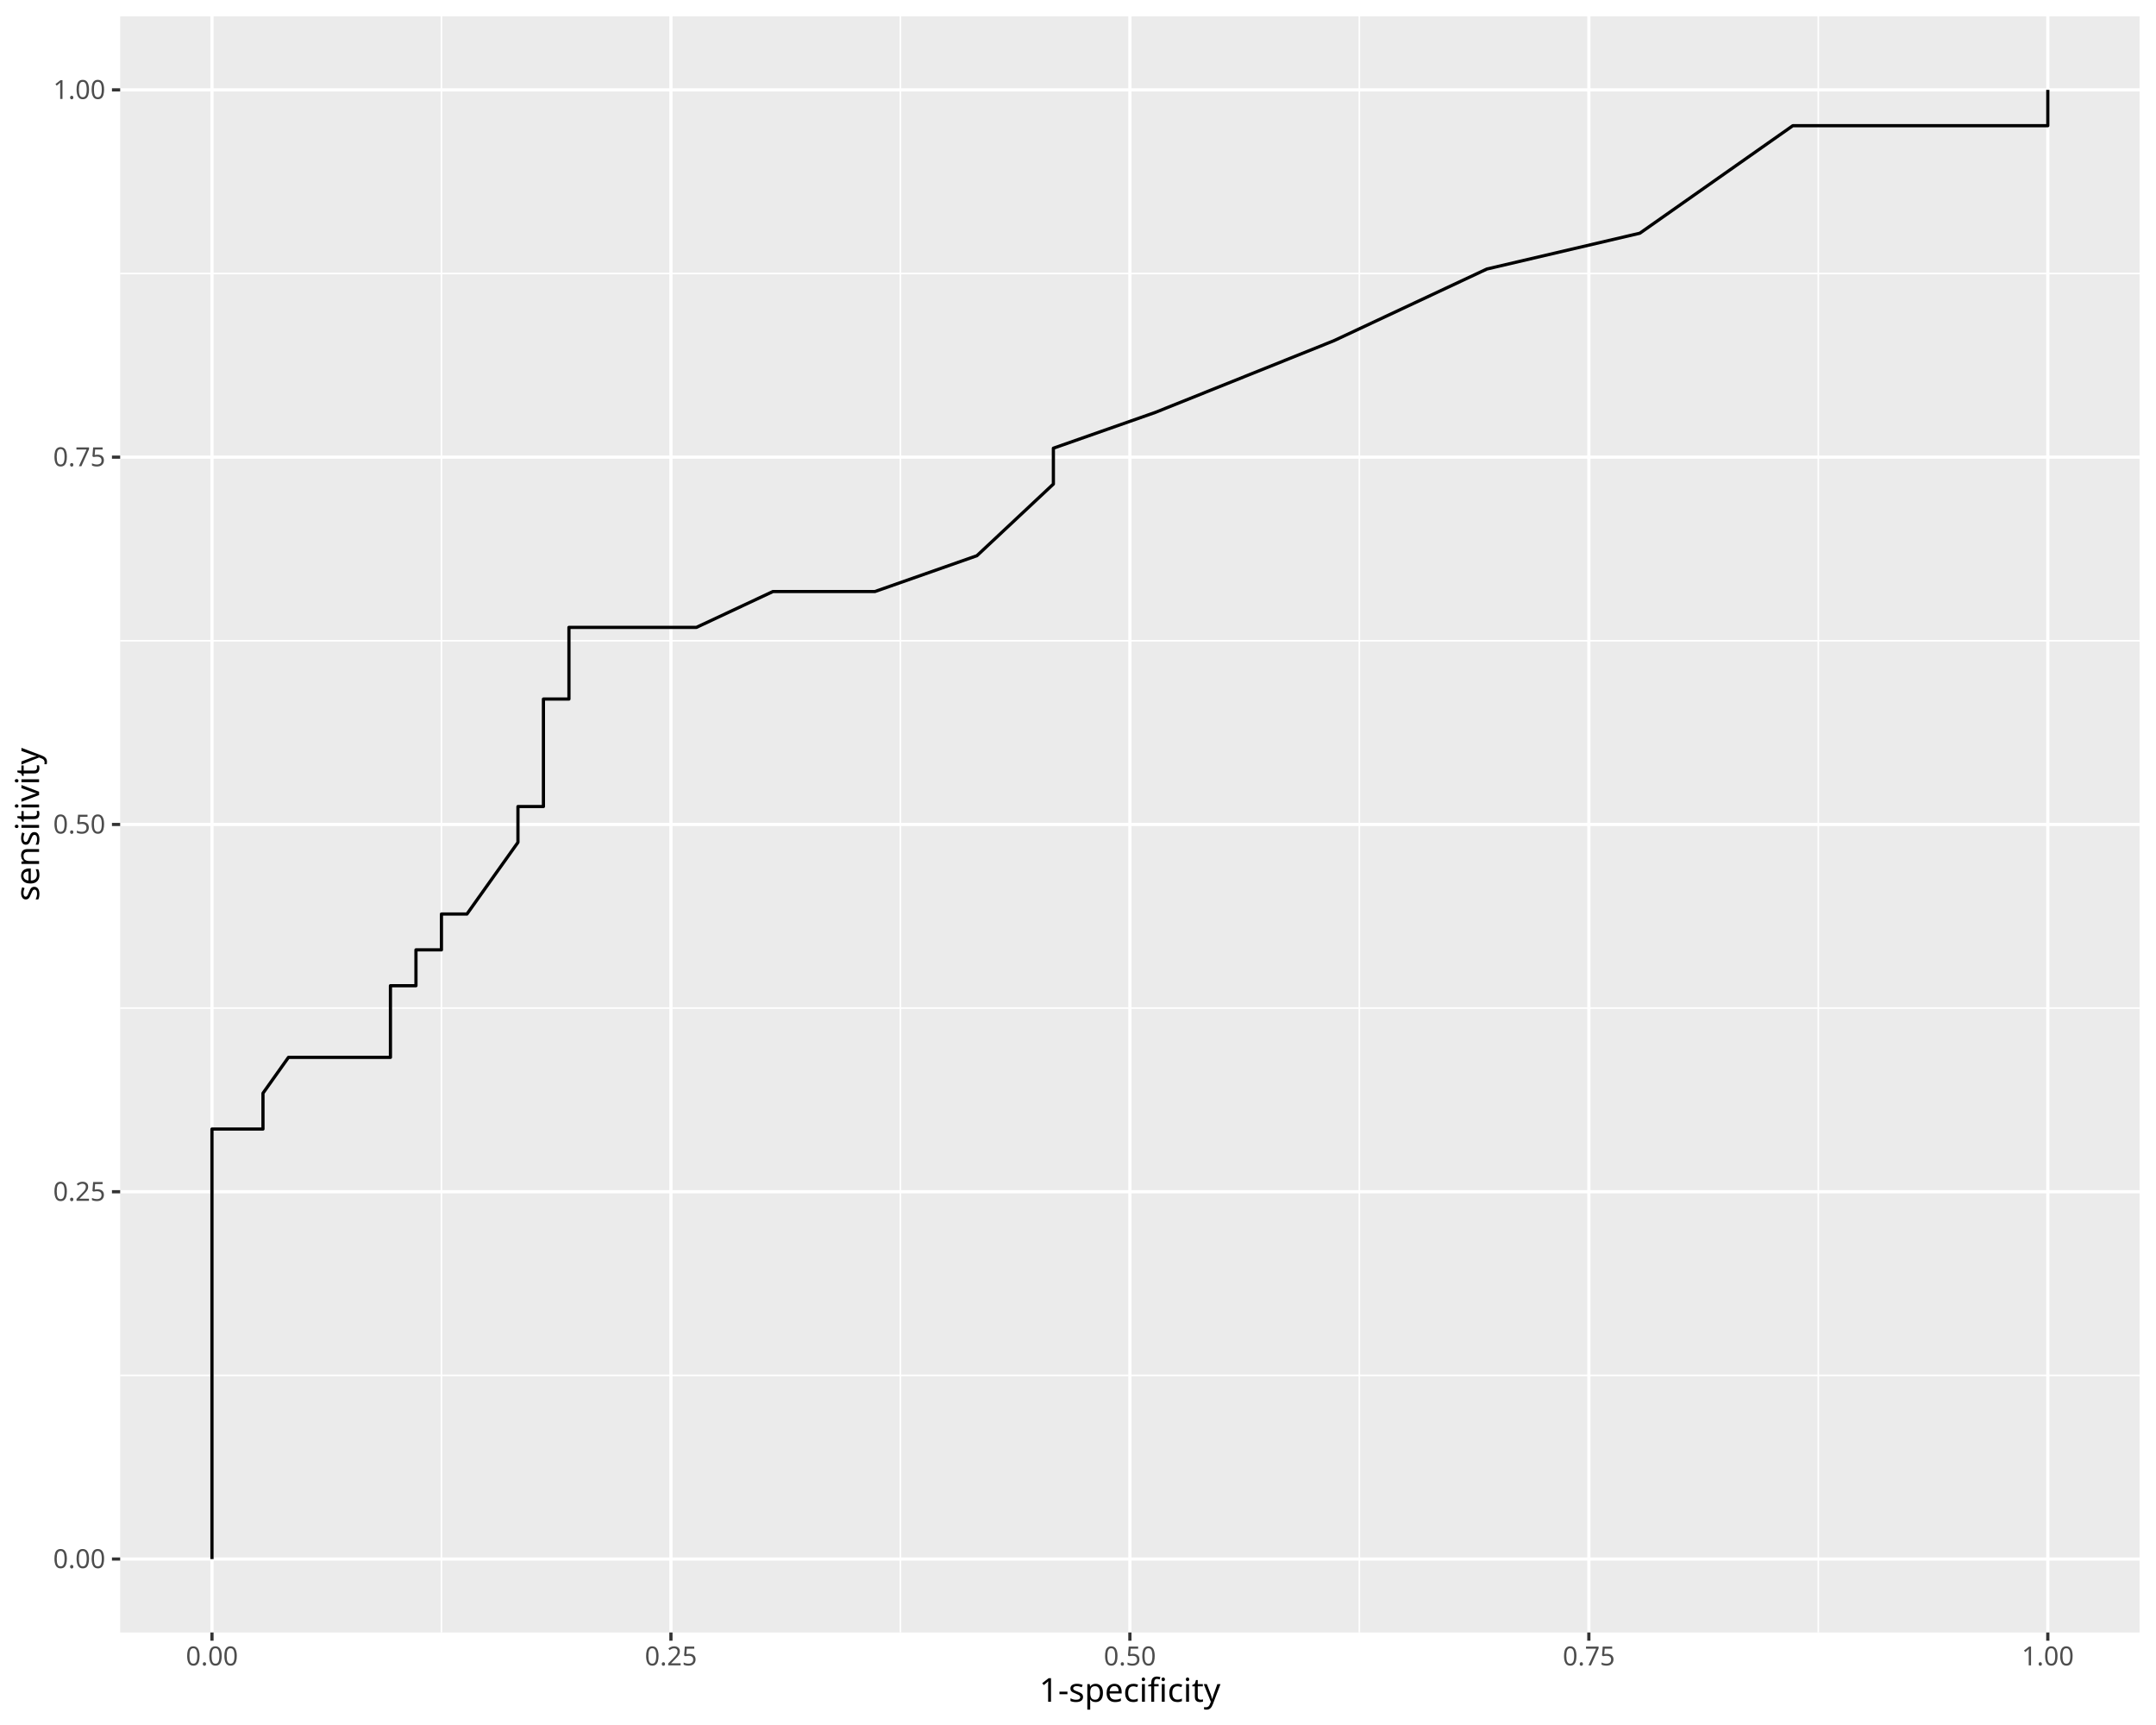
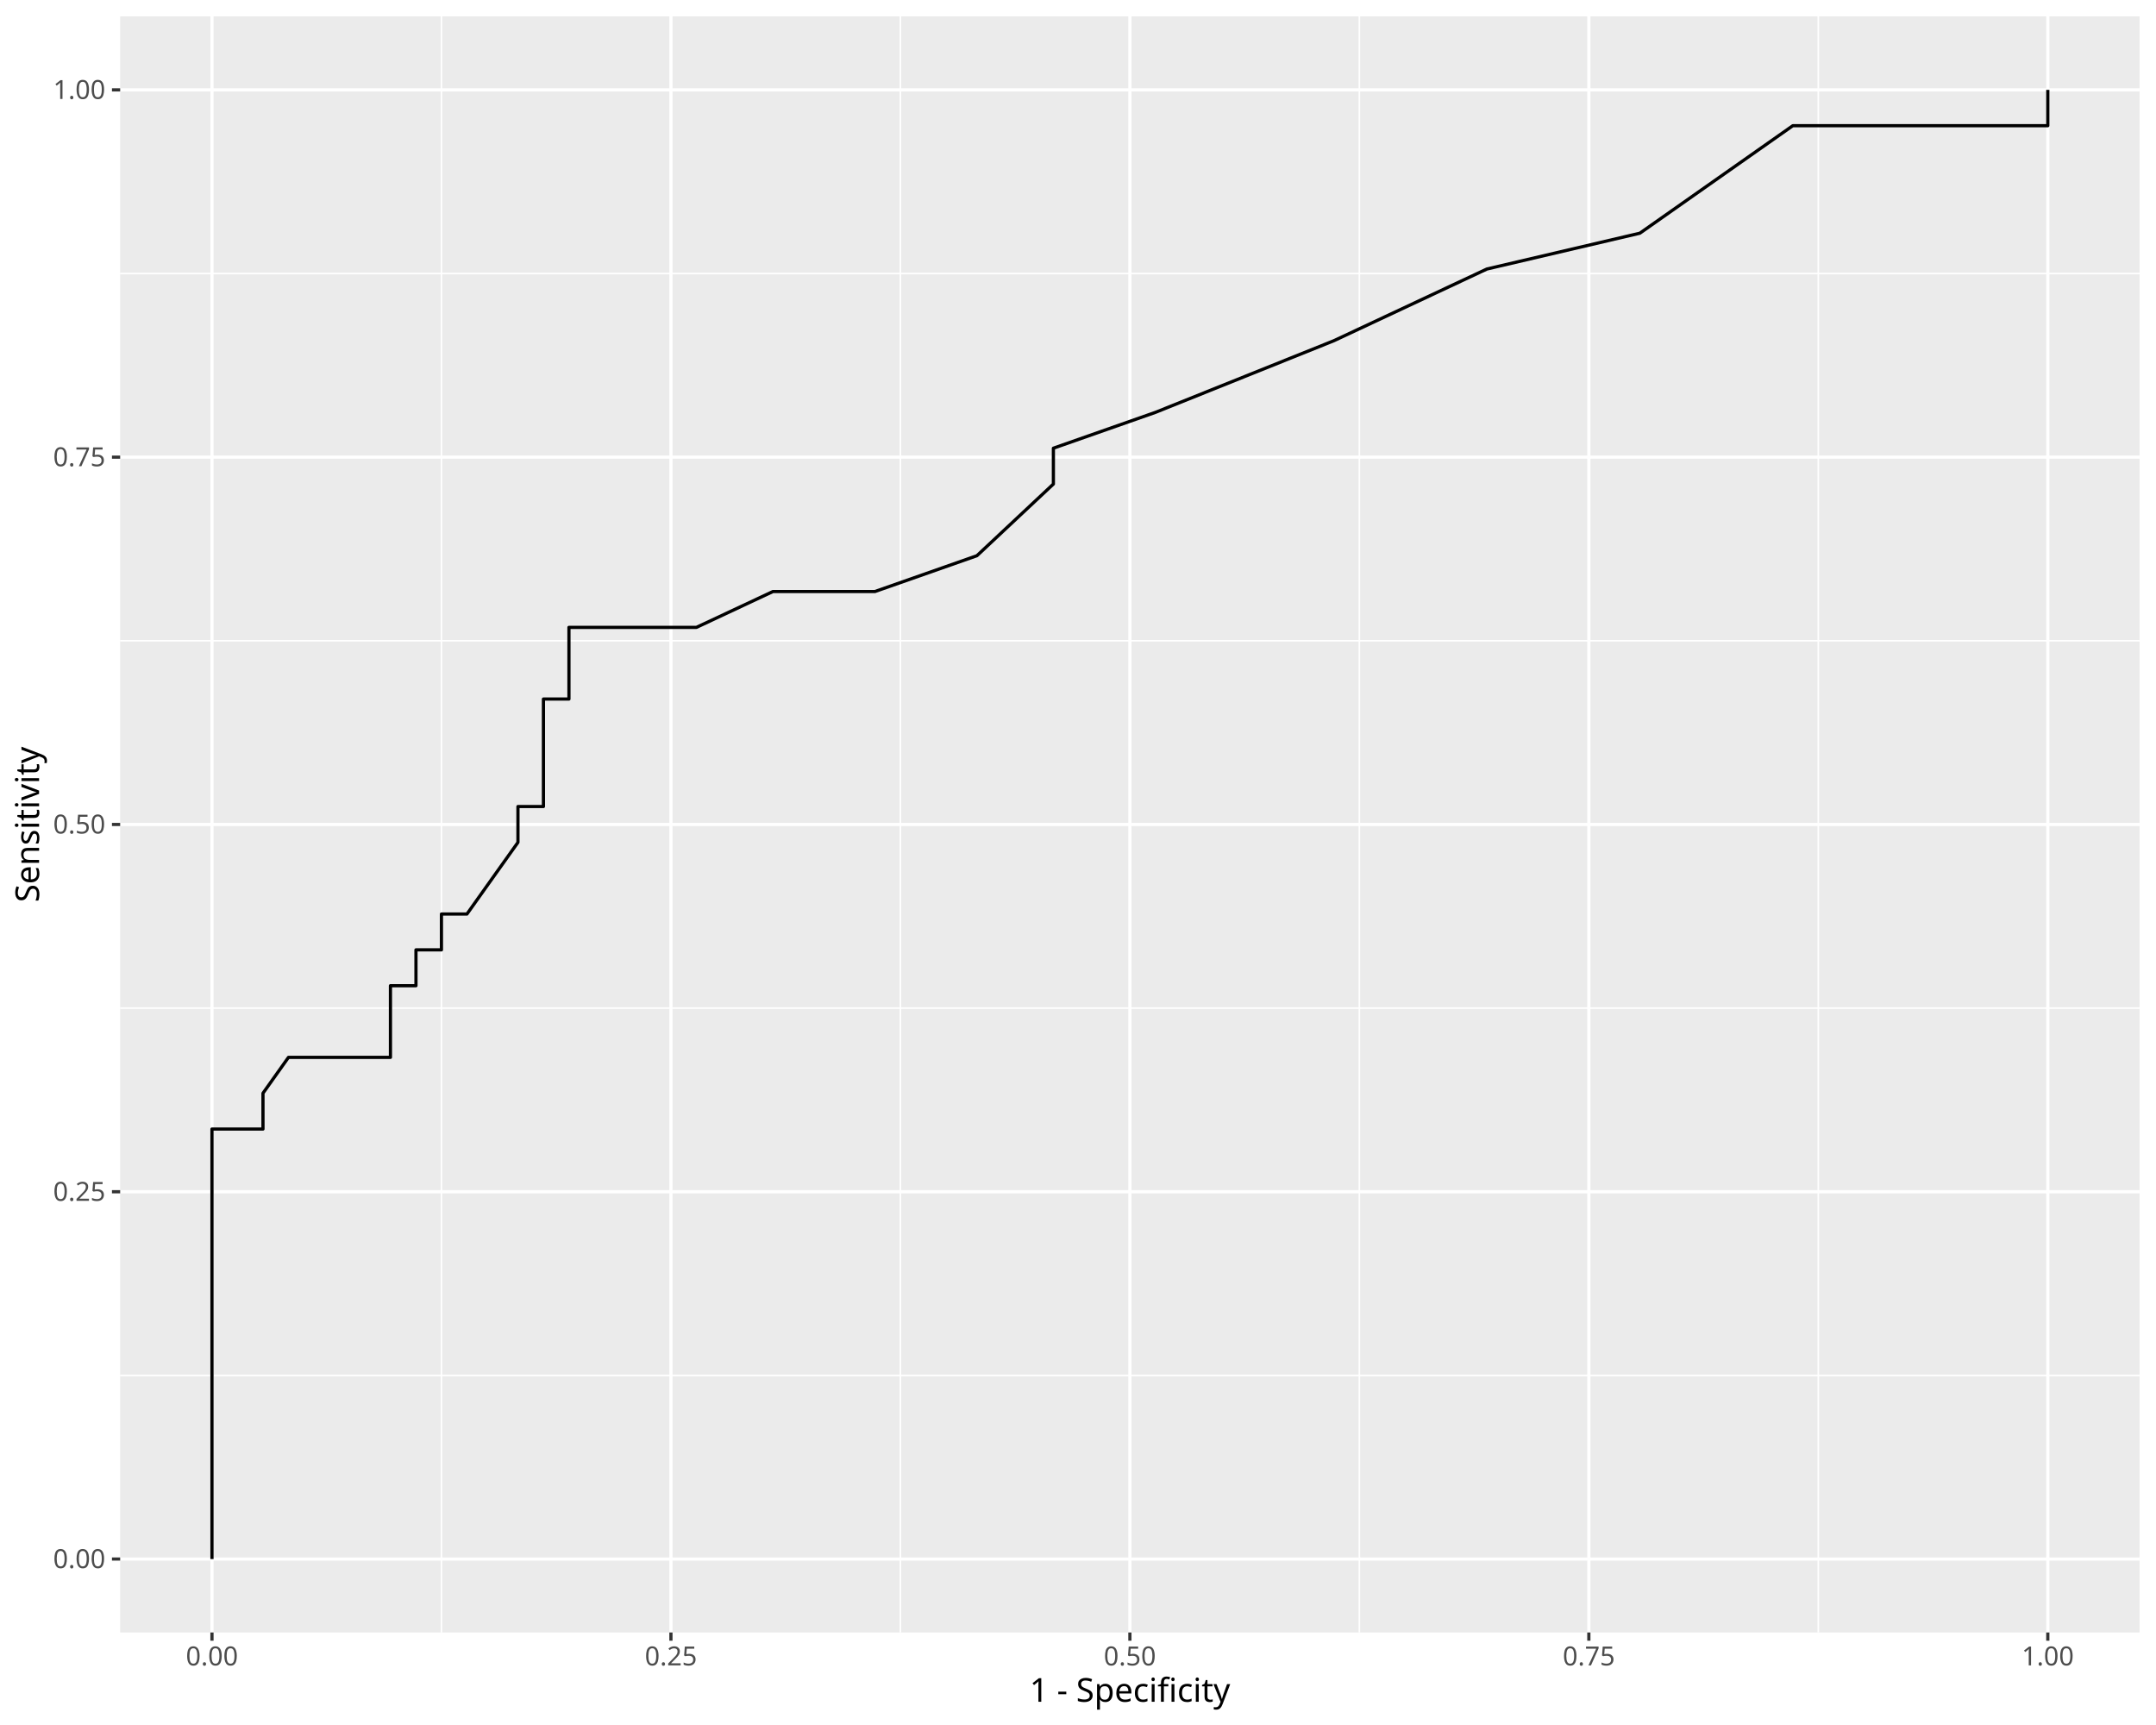
<svg xmlns="http://www.w3.org/2000/svg" class="svglite" data-engine-version="2.0" width="720.00pt" height="576.00pt" viewBox="0 0 720.00 576.00">
  <defs>
    <style type="text/css">
    .svglite line, .svglite polyline, .svglite polygon, .svglite path, .svglite rect, .svglite circle {
      fill: none;
      stroke: #000000;
      stroke-linecap: round;
      stroke-linejoin: round;
      stroke-miterlimit: 10.00;
    }
  </style>
  </defs>
  <rect width="100%" height="100%" style="stroke: none; fill: #FFFFFF;" />
  <defs>
    <clipPath id="cpMC4wMHw3MjAuMDB8MC4wMHw1NzYuMDA=">
      <rect x="0.00" y="0.00" width="720.00" height="576.00" />
    </clipPath>
  </defs>
  <g clip-path="url(#cpMC4wMHw3MjAuMDB8MC4wMHw1NzYuMDA=)">
    <rect x="0.00" y="0.00" width="720.00" height="576.00" style="stroke-width: 1.07; stroke: #FFFFFF; fill: #FFFFFF;" />
  </g>
  <defs>
    <clipPath id="cpNDAuMTN8NzE0LjUyfDUuNDh8NTQ1LjEx">
      <rect x="40.13" y="5.48" width="674.39" height="539.63" />
    </clipPath>
  </defs>
  <g clip-path="url(#cpNDAuMTN8NzE0LjUyfDUuNDh8NTQ1LjEx)">
    <rect x="40.13" y="5.48" width="674.39" height="539.63" style="stroke-width: 1.07; stroke: none; fill: #EBEBEB;" />
    <polyline points="40.13,459.26 714.52,459.26 " style="stroke-width: 0.53; stroke: #FFFFFF; stroke-linecap: butt;" />
    <polyline points="40.13,336.62 714.52,336.62 " style="stroke-width: 0.53; stroke: #FFFFFF; stroke-linecap: butt;" />
    <polyline points="40.13,213.97 714.52,213.97 " style="stroke-width: 0.53; stroke: #FFFFFF; stroke-linecap: butt;" />
    <polyline points="40.13,91.33 714.52,91.33 " style="stroke-width: 0.53; stroke: #FFFFFF; stroke-linecap: butt;" />
    <polyline points="147.42,545.11 147.42,5.48 " style="stroke-width: 0.53; stroke: #FFFFFF; stroke-linecap: butt;" />
    <polyline points="300.69,545.11 300.69,5.48 " style="stroke-width: 0.53; stroke: #FFFFFF; stroke-linecap: butt;" />
    <polyline points="453.96,545.11 453.96,5.48 " style="stroke-width: 0.53; stroke: #FFFFFF; stroke-linecap: butt;" />
    <polyline points="607.23,545.11 607.23,5.48 " style="stroke-width: 0.53; stroke: #FFFFFF; stroke-linecap: butt;" />
    <polyline points="40.13,520.58 714.52,520.58 " style="stroke-width: 1.07; stroke: #FFFFFF; stroke-linecap: butt;" />
    <polyline points="40.13,397.94 714.52,397.94 " style="stroke-width: 1.07; stroke: #FFFFFF; stroke-linecap: butt;" />
    <polyline points="40.13,275.30 714.52,275.30 " style="stroke-width: 1.07; stroke: #FFFFFF; stroke-linecap: butt;" />
    <polyline points="40.13,152.65 714.52,152.65 " style="stroke-width: 1.07; stroke: #FFFFFF; stroke-linecap: butt;" />
    <polyline points="40.13,30.01 714.52,30.01 " style="stroke-width: 1.07; stroke: #FFFFFF; stroke-linecap: butt;" />
    <polyline points="70.79,545.11 70.79,5.48 " style="stroke-width: 1.07; stroke: #FFFFFF; stroke-linecap: butt;" />
    <polyline points="224.06,545.11 224.06,5.48 " style="stroke-width: 1.07; stroke: #FFFFFF; stroke-linecap: butt;" />
    <polyline points="377.33,545.11 377.33,5.48 " style="stroke-width: 1.07; stroke: #FFFFFF; stroke-linecap: butt;" />
    <polyline points="530.60,545.11 530.60,5.48 " style="stroke-width: 1.07; stroke: #FFFFFF; stroke-linecap: butt;" />
    <polyline points="683.87,545.11 683.87,5.48 " style="stroke-width: 1.07; stroke: #FFFFFF; stroke-linecap: butt;" />
    <polyline points="70.79,520.58 70.79,508.62 70.79,496.65 70.79,484.69 70.79,472.72 70.79,460.76 70.79,448.79 70.79,424.86 70.79,412.90 70.79,400.93 70.79,388.97 70.79,377.00 87.82,377.00 87.82,365.04 96.33,353.07 113.36,353.07 121.88,353.07 130.39,353.07 130.39,329.14 138.91,329.14 138.91,317.17 147.42,317.17 147.42,305.21 155.94,305.21 164.45,293.24 172.97,281.28 172.97,269.31 181.48,269.31 181.48,257.35 181.48,245.38 181.48,233.42 190.00,233.42 190.00,221.45 190.00,209.49 207.03,209.49 215.54,209.49 232.57,209.49 258.12,197.52 292.18,197.52 326.24,185.56 351.78,161.63 351.78,149.66 385.84,137.70 445.45,113.77 496.54,89.83 547.63,77.87 598.72,41.97 615.75,41.97 641.29,41.97 683.87,41.97 683.87,30.01 " style="stroke-width: 1.07; stroke-linecap: butt;" />
  </g>
  <g clip-path="url(#cpMC4wMHw3MjAuMDB8MC4wMHw1NzYuMDA=)">
    <text x="35.20" y="523.61" text-anchor="end" style="font-size: 8.80px; fill: #4D4D4D; font-family: sans;" textLength="17.13px" lengthAdjust="spacingAndGlyphs">0.00</text>
    <text x="35.20" y="400.97" text-anchor="end" style="font-size: 8.80px; fill: #4D4D4D; font-family: sans;" textLength="17.13px" lengthAdjust="spacingAndGlyphs">0.25</text>
    <text x="35.20" y="278.32" text-anchor="end" style="font-size: 8.80px; fill: #4D4D4D; font-family: sans;" textLength="17.13px" lengthAdjust="spacingAndGlyphs">0.50</text>
    <text x="35.20" y="155.68" text-anchor="end" style="font-size: 8.80px; fill: #4D4D4D; font-family: sans;" textLength="17.13px" lengthAdjust="spacingAndGlyphs">0.75</text>
    <text x="35.20" y="33.04" text-anchor="end" style="font-size: 8.80px; fill: #4D4D4D; font-family: sans;" textLength="17.13px" lengthAdjust="spacingAndGlyphs">1.00</text>
    <polyline points="37.39,520.58 40.13,520.58 " style="stroke-width: 1.07; stroke: #333333; stroke-linecap: butt;" />
    <polyline points="37.39,397.94 40.13,397.94 " style="stroke-width: 1.07; stroke: #333333; stroke-linecap: butt;" />
    <polyline points="37.39,275.30 40.13,275.30 " style="stroke-width: 1.07; stroke: #333333; stroke-linecap: butt;" />
    <polyline points="37.39,152.65 40.13,152.65 " style="stroke-width: 1.07; stroke: #333333; stroke-linecap: butt;" />
    <polyline points="37.39,30.01 40.13,30.01 " style="stroke-width: 1.07; stroke: #333333; stroke-linecap: butt;" />
    <polyline points="70.79,547.85 70.79,545.11 " style="stroke-width: 1.07; stroke: #333333; stroke-linecap: butt;" />
    <polyline points="224.06,547.85 224.06,545.11 " style="stroke-width: 1.07; stroke: #333333; stroke-linecap: butt;" />
    <polyline points="377.33,547.85 377.33,545.11 " style="stroke-width: 1.07; stroke: #333333; stroke-linecap: butt;" />
    <polyline points="530.60,547.85 530.60,545.11 " style="stroke-width: 1.07; stroke: #333333; stroke-linecap: butt;" />
    <polyline points="683.87,547.85 683.87,545.11 " style="stroke-width: 1.07; stroke: #333333; stroke-linecap: butt;" />
    <text x="70.79" y="556.10" text-anchor="middle" style="font-size: 8.80px; fill: #4D4D4D; font-family: sans;" textLength="17.13px" lengthAdjust="spacingAndGlyphs">0.00</text>
    <text x="224.06" y="556.10" text-anchor="middle" style="font-size: 8.80px; fill: #4D4D4D; font-family: sans;" textLength="17.13px" lengthAdjust="spacingAndGlyphs">0.25</text>
    <text x="377.33" y="556.10" text-anchor="middle" style="font-size: 8.80px; fill: #4D4D4D; font-family: sans;" textLength="17.13px" lengthAdjust="spacingAndGlyphs">0.50</text>
    <text x="530.60" y="556.10" text-anchor="middle" style="font-size: 8.80px; fill: #4D4D4D; font-family: sans;" textLength="17.13px" lengthAdjust="spacingAndGlyphs">0.75</text>
    <text x="683.87" y="556.10" text-anchor="middle" style="font-size: 8.80px; fill: #4D4D4D; font-family: sans;" textLength="17.13px" lengthAdjust="spacingAndGlyphs">1.00</text>
-     <text x="377.33" y="568.24" text-anchor="middle" style="font-size: 11.00px; font-family: sans;" textLength="57.47px" lengthAdjust="spacingAndGlyphs">1-specificity</text>
-     <text transform="translate(13.05,275.30) rotate(-90)" text-anchor="middle" style="font-size: 11.00px; font-family: sans;" textLength="47.69px" lengthAdjust="spacingAndGlyphs">sensitivity</text>
+     <text x="377.33" y="568.24" text-anchor="middle" style="font-size: 11.00px; font-family: sans;" textLength="65.42px" lengthAdjust="spacingAndGlyphs">1 - Specificity</text>
+     <text transform="translate(13.05,275.30) rotate(-90)" text-anchor="middle" style="font-size: 11.00px; font-family: sans;" textLength="49.53px" lengthAdjust="spacingAndGlyphs">Sensitivity</text>
  </g>
</svg>
